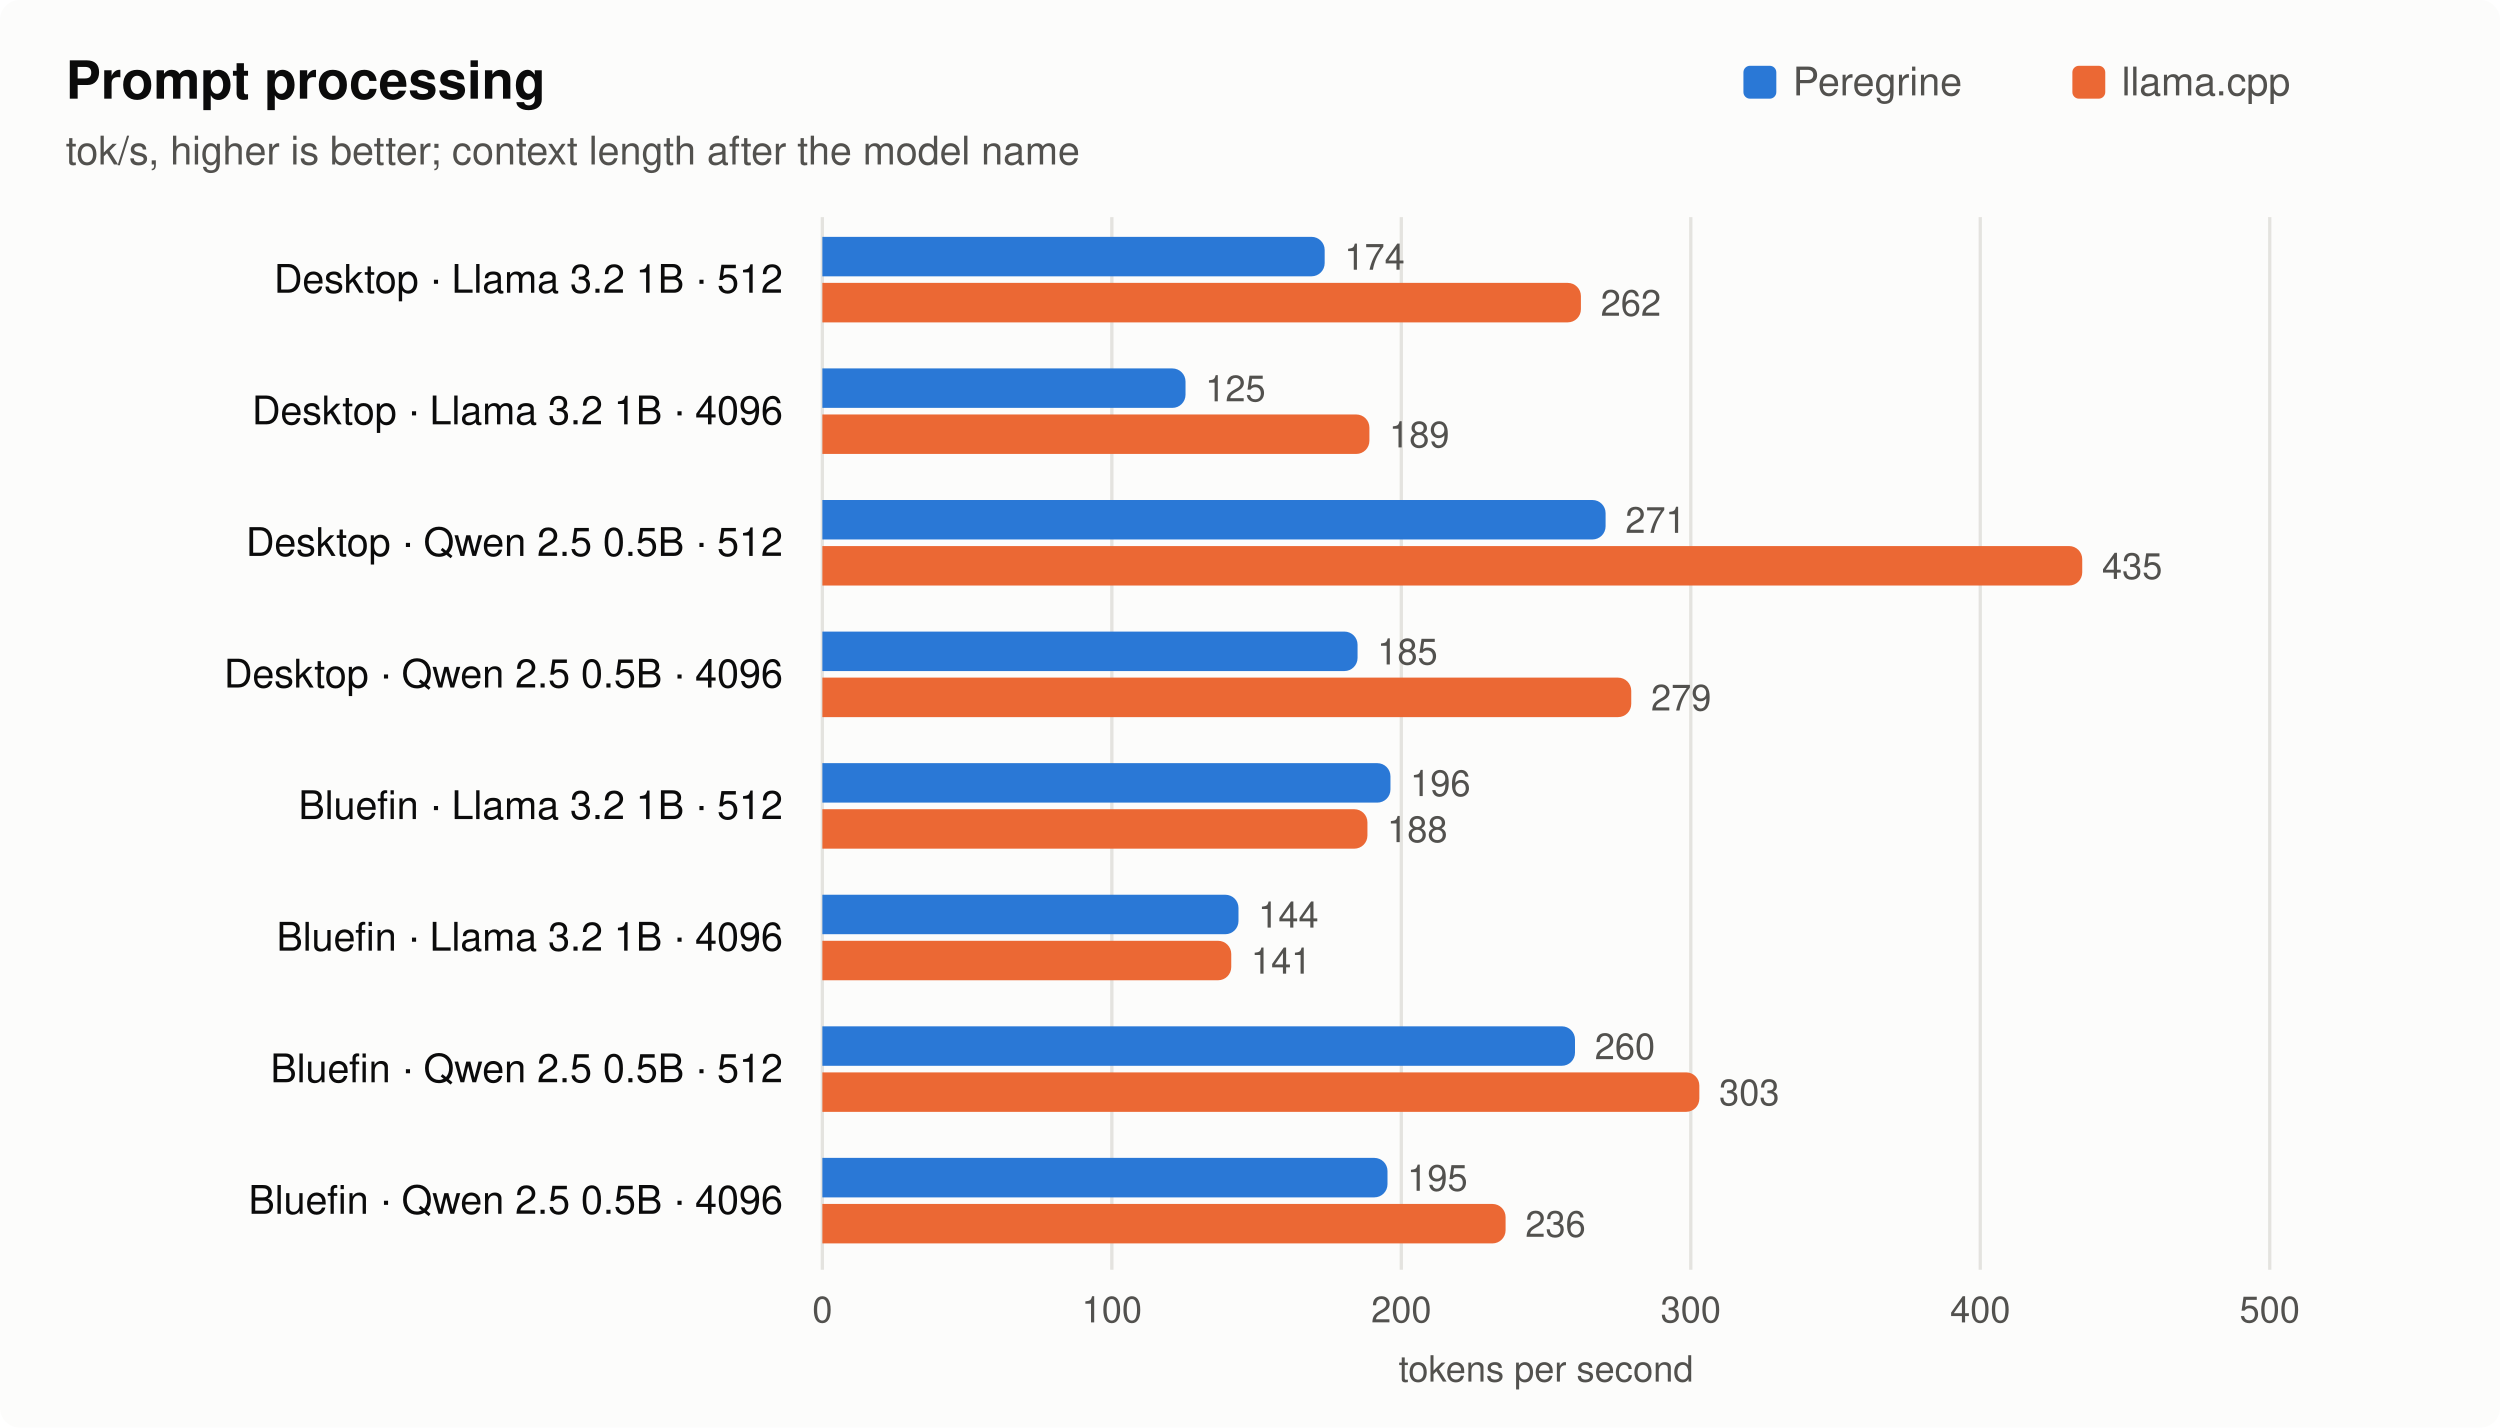
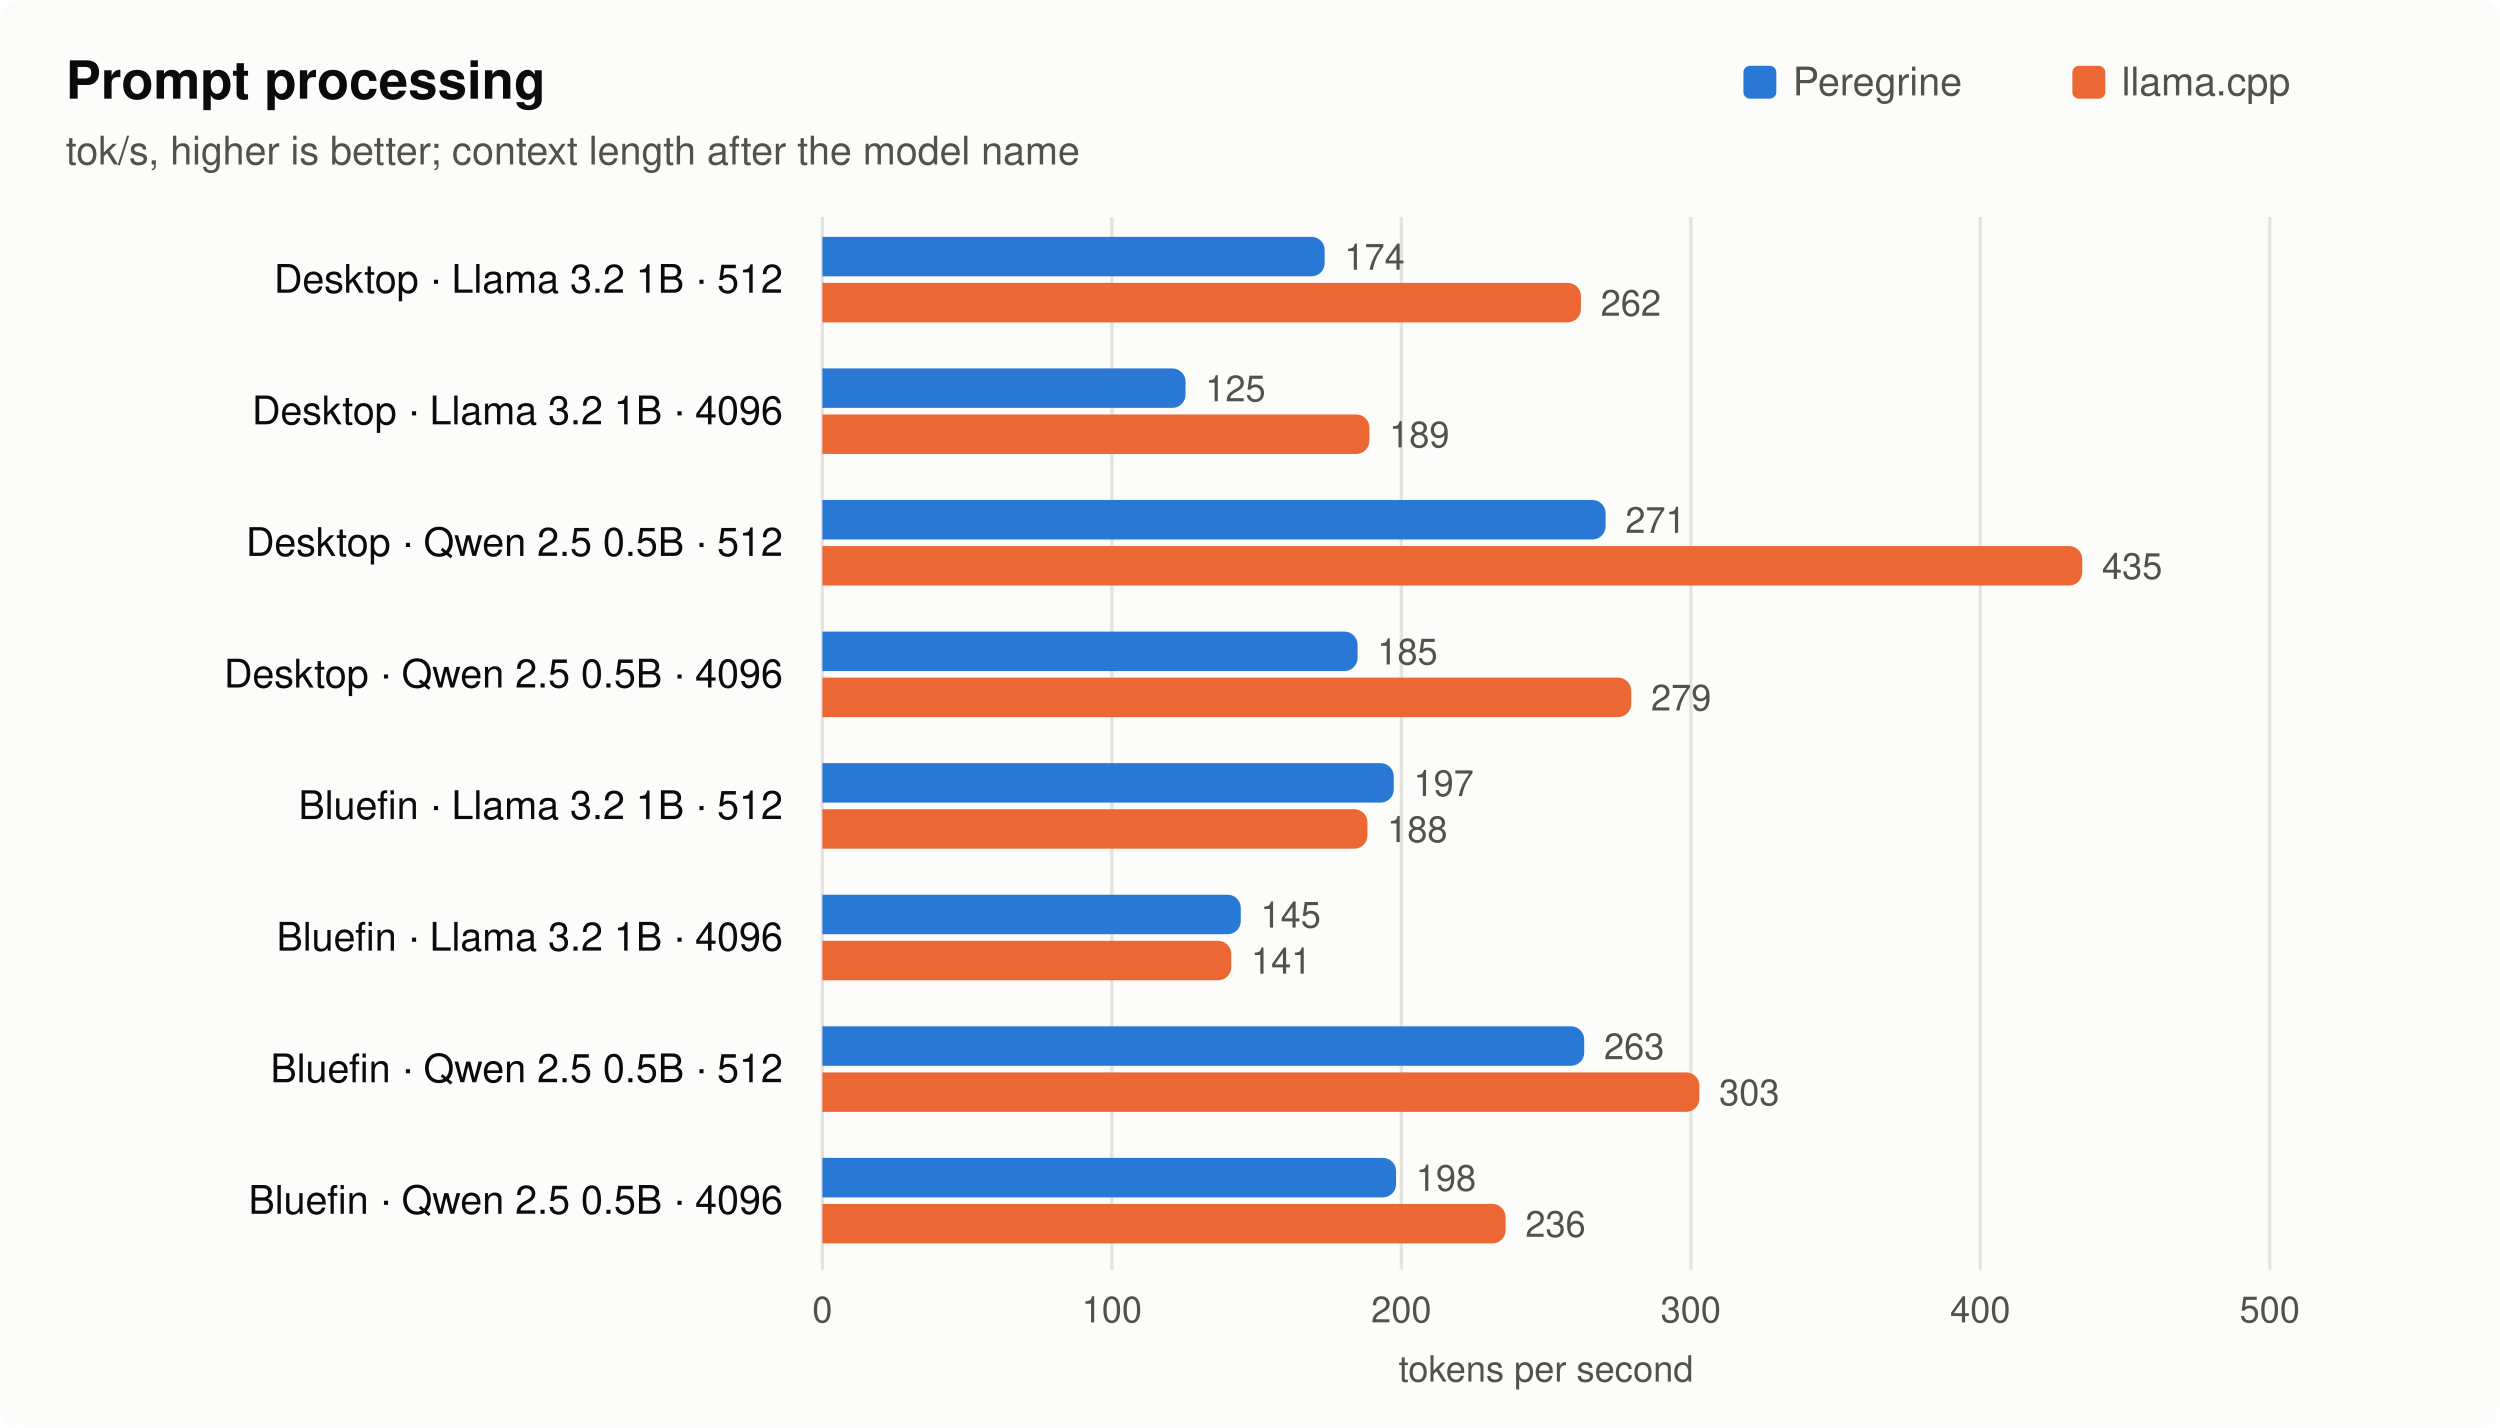
<svg xmlns="http://www.w3.org/2000/svg" width="760" height="434" viewBox="0 0 760 434" role="img" aria-label="Prompt processing">
  <style>
  .surface { fill: #fcfcfb; }
  .t1 { fill: #0b0b0b; } .t2 { fill: #52514e; }
  .grid { stroke: #e4e3df; } .ref { stroke: #52514e; }
  .s1 { fill: #2a78d6; } .s2 { fill: #eb6834; }
  .gap { stroke: #fcfcfb; }
  text { font-family: -apple-system, BlinkMacSystemFont, "Segoe UI", Helvetica, Arial, sans-serif; }
  @media (prefers-color-scheme: dark) {
    .surface { fill: #1a1a19; }
    .t1 { fill: #f0efec; } .t2 { fill: #c3c2b7; }
    .grid { stroke: #383835; } .ref { stroke: #c3c2b7; }
    .s1 { fill: #3987e5; } .s2 { fill: #d95926; }
    .gap { stroke: #1a1a19; }
  }
</style>
  <rect class="surface" width="760" height="434" rx="6" />
  <text class="t1" x="20" y="30" font-size="16" font-weight="600">Prompt processing</text>
  <text class="t2" x="20" y="50" font-size="12">tok/s, higher is better; context length after the model name</text>
  <rect class="s1" x="530" y="20" width="10" height="10" rx="2" />
  <text class="t2" x="545" y="29" font-size="12">Peregrine</text>
  <rect class="s2" x="630" y="20" width="10" height="10" rx="2" />
  <text class="t2" x="645" y="29" font-size="12">llama.cpp</text>
  <line class="grid" x1="250.0" y1="66" x2="250.0" y2="386" stroke-width="1" />
  <text class="t2" x="250.0" y="402" font-size="11" text-anchor="middle">0</text>
  <line class="grid" x1="338.0" y1="66" x2="338.0" y2="386" stroke-width="1" />
  <text class="t2" x="338.0" y="402" font-size="11" text-anchor="middle">100</text>
  <line class="grid" x1="426.0" y1="66" x2="426.0" y2="386" stroke-width="1" />
  <text class="t2" x="426.0" y="402" font-size="11" text-anchor="middle">200</text>
  <line class="grid" x1="514.0" y1="66" x2="514.0" y2="386" stroke-width="1" />
  <text class="t2" x="514.0" y="402" font-size="11" text-anchor="middle">300</text>
  <line class="grid" x1="602.0" y1="66" x2="602.0" y2="386" stroke-width="1" />
  <text class="t2" x="602.0" y="402" font-size="11" text-anchor="middle">400</text>
  <line class="grid" x1="690.0" y1="66" x2="690.0" y2="386" stroke-width="1" />
  <text class="t2" x="690.0" y="402" font-size="11" text-anchor="middle">500</text>
  <text class="t1" x="238" y="89.0" font-size="12" text-anchor="end">Desktop · Llama 3.2 1B · 512</text>
  <path class="s1" d="M250.0,72.0 H398.7 A4.0,4.0 0 0 1 402.7,76.0 V80.0 A4.0,4.0 0 0 1 398.7,84.0 H250.0 Z" />
  <text class="t2" x="408.7" y="82" font-size="11">174</text>
  <path class="s2" d="M250.0,86.0 H476.6 A4.0,4.0 0 0 1 480.6,90.0 V94.0 A4.0,4.0 0 0 1 476.6,98.0 H250.0 Z" />
  <text class="t2" x="486.6" y="96" font-size="11">262</text>
  <text class="t1" x="238" y="129.0" font-size="12" text-anchor="end">Desktop · Llama 3.2 1B · 4096</text>
  <path class="s1" d="M250.0,112.0 H356.4 A4.0,4.0 0 0 1 360.4,116.0 V120.0 A4.0,4.0 0 0 1 356.4,124.0 H250.0 Z" />
  <text class="t2" x="366.4" y="122" font-size="11">125</text>
  <path class="s2" d="M250.0,126.0 H412.3 A4.0,4.0 0 0 1 416.3,130.0 V134.0 A4.0,4.0 0 0 1 412.3,138.0 H250.0 Z" />
  <text class="t2" x="422.3" y="136" font-size="11">189</text>
  <text class="t1" x="238" y="169.0" font-size="12" text-anchor="end">Desktop · Qwen 2.5 0.5B · 512</text>
  <path class="s1" d="M250.0,152.0 H484.1 A4.0,4.0 0 0 1 488.1,156.0 V160.0 A4.0,4.0 0 0 1 484.1,164.0 H250.0 Z" />
  <text class="t2" x="494.1" y="162" font-size="11">271</text>
  <path class="s2" d="M250.0,166.0 H629.0 A4.0,4.0 0 0 1 633.0,170.0 V174.0 A4.0,4.0 0 0 1 629.0,178.0 H250.0 Z" />
  <text class="t2" x="639.0" y="176" font-size="11">435</text>
  <text class="t1" x="238" y="209.0" font-size="12" text-anchor="end">Desktop · Qwen 2.5 0.5B · 4096</text>
  <path class="s1" d="M250.0,192.0 H408.7 A4.0,4.0 0 0 1 412.7,196.0 V200.0 A4.0,4.0 0 0 1 408.7,204.0 H250.0 Z" />
  <text class="t2" x="418.7" y="202" font-size="11">185</text>
  <path class="s2" d="M250.0,206.0 H491.9 A4.0,4.0 0 0 1 495.9,210.0 V214.0 A4.0,4.0 0 0 1 491.9,218.0 H250.0 Z" />
  <text class="t2" x="501.9" y="216" font-size="11">279</text>
  <text class="t1" x="238" y="249.0" font-size="12" text-anchor="end">Bluefin · Llama 3.2 1B · 512</text>
-   <path class="s1" d="M250.0,232.0 H418.7 A4.0,4.0 0 0 1 422.7,236.0 V240.0 A4.0,4.0 0 0 1 418.7,244.0 H250.0 Z" />
-   <text class="t2" x="428.7" y="242" font-size="11">196</text>
+   <path class="s1" d="M250.0,232.0 H419.7 A4.0,4.0 0 0 1 423.7,236.0 V240.0 A4.0,4.0 0 0 1 419.7,244.0 H250.0 Z" />
+   <text class="t2" x="429.7" y="242" font-size="11">197</text>
  <path class="s2" d="M250.0,246.0 H411.7 A4.0,4.0 0 0 1 415.7,250.0 V254.0 A4.0,4.0 0 0 1 411.7,258.0 H250.0 Z" />
  <text class="t2" x="421.7" y="256" font-size="11">188</text>
  <text class="t1" x="238" y="289.0" font-size="12" text-anchor="end">Bluefin · Llama 3.2 1B · 4096</text>
-   <path class="s1" d="M250.0,272.0 H372.5 A4.0,4.0 0 0 1 376.5,276.0 V280.0 A4.0,4.0 0 0 1 372.5,284.0 H250.0 Z" />
-   <text class="t2" x="382.5" y="282" font-size="11">144</text>
+   <path class="s1" d="M250.0,272.0 H373.2 A4.0,4.0 0 0 1 377.2,276.0 V280.0 A4.0,4.0 0 0 1 373.2,284.0 H250.0 Z" />
+   <text class="t2" x="383.2" y="282" font-size="11">145</text>
  <path class="s2" d="M250.0,286.0 H370.3 A4.0,4.0 0 0 1 374.3,290.0 V294.0 A4.0,4.0 0 0 1 370.3,298.0 H250.0 Z" />
  <text class="t2" x="380.3" y="296" font-size="11">141</text>
  <text class="t1" x="238" y="329.0" font-size="12" text-anchor="end">Bluefin · Qwen 2.5 0.5B · 512</text>
-   <path class="s1" d="M250.0,312.0 H474.8 A4.0,4.0 0 0 1 478.8,316.0 V320.0 A4.0,4.0 0 0 1 474.8,324.0 H250.0 Z" />
-   <text class="t2" x="484.8" y="322" font-size="11">260</text>
+   <path class="s1" d="M250.0,312.0 H477.6 A4.0,4.0 0 0 1 481.6,316.0 V320.0 A4.0,4.0 0 0 1 477.6,324.0 H250.0 Z" />
+   <text class="t2" x="487.6" y="322" font-size="11">263</text>
  <path class="s2" d="M250.0,326.0 H512.6 A4.0,4.0 0 0 1 516.6,330.0 V334.0 A4.0,4.0 0 0 1 512.6,338.0 H250.0 Z" />
  <text class="t2" x="522.6" y="336" font-size="11">303</text>
  <text class="t1" x="238" y="369.0" font-size="12" text-anchor="end">Bluefin · Qwen 2.5 0.5B · 4096</text>
-   <path class="s1" d="M250.0,352.0 H417.8 A4.0,4.0 0 0 1 421.8,356.0 V360.0 A4.0,4.0 0 0 1 417.8,364.0 H250.0 Z" />
-   <text class="t2" x="427.8" y="362" font-size="11">195</text>
+   <path class="s1" d="M250.0,352.0 H420.4 A4.0,4.0 0 0 1 424.4,356.0 V360.0 A4.0,4.0 0 0 1 420.4,364.0 H250.0 Z" />
+   <text class="t2" x="430.4" y="362" font-size="11">198</text>
  <path class="s2" d="M250.0,366.0 H453.7 A4.0,4.0 0 0 1 457.7,370.0 V374.0 A4.0,4.0 0 0 1 453.7,378.0 H250.0 Z" />
  <text class="t2" x="463.7" y="376" font-size="11">236</text>
  <text class="t2" x="470.0" y="420" font-size="11" text-anchor="middle">tokens per second</text>
</svg>
